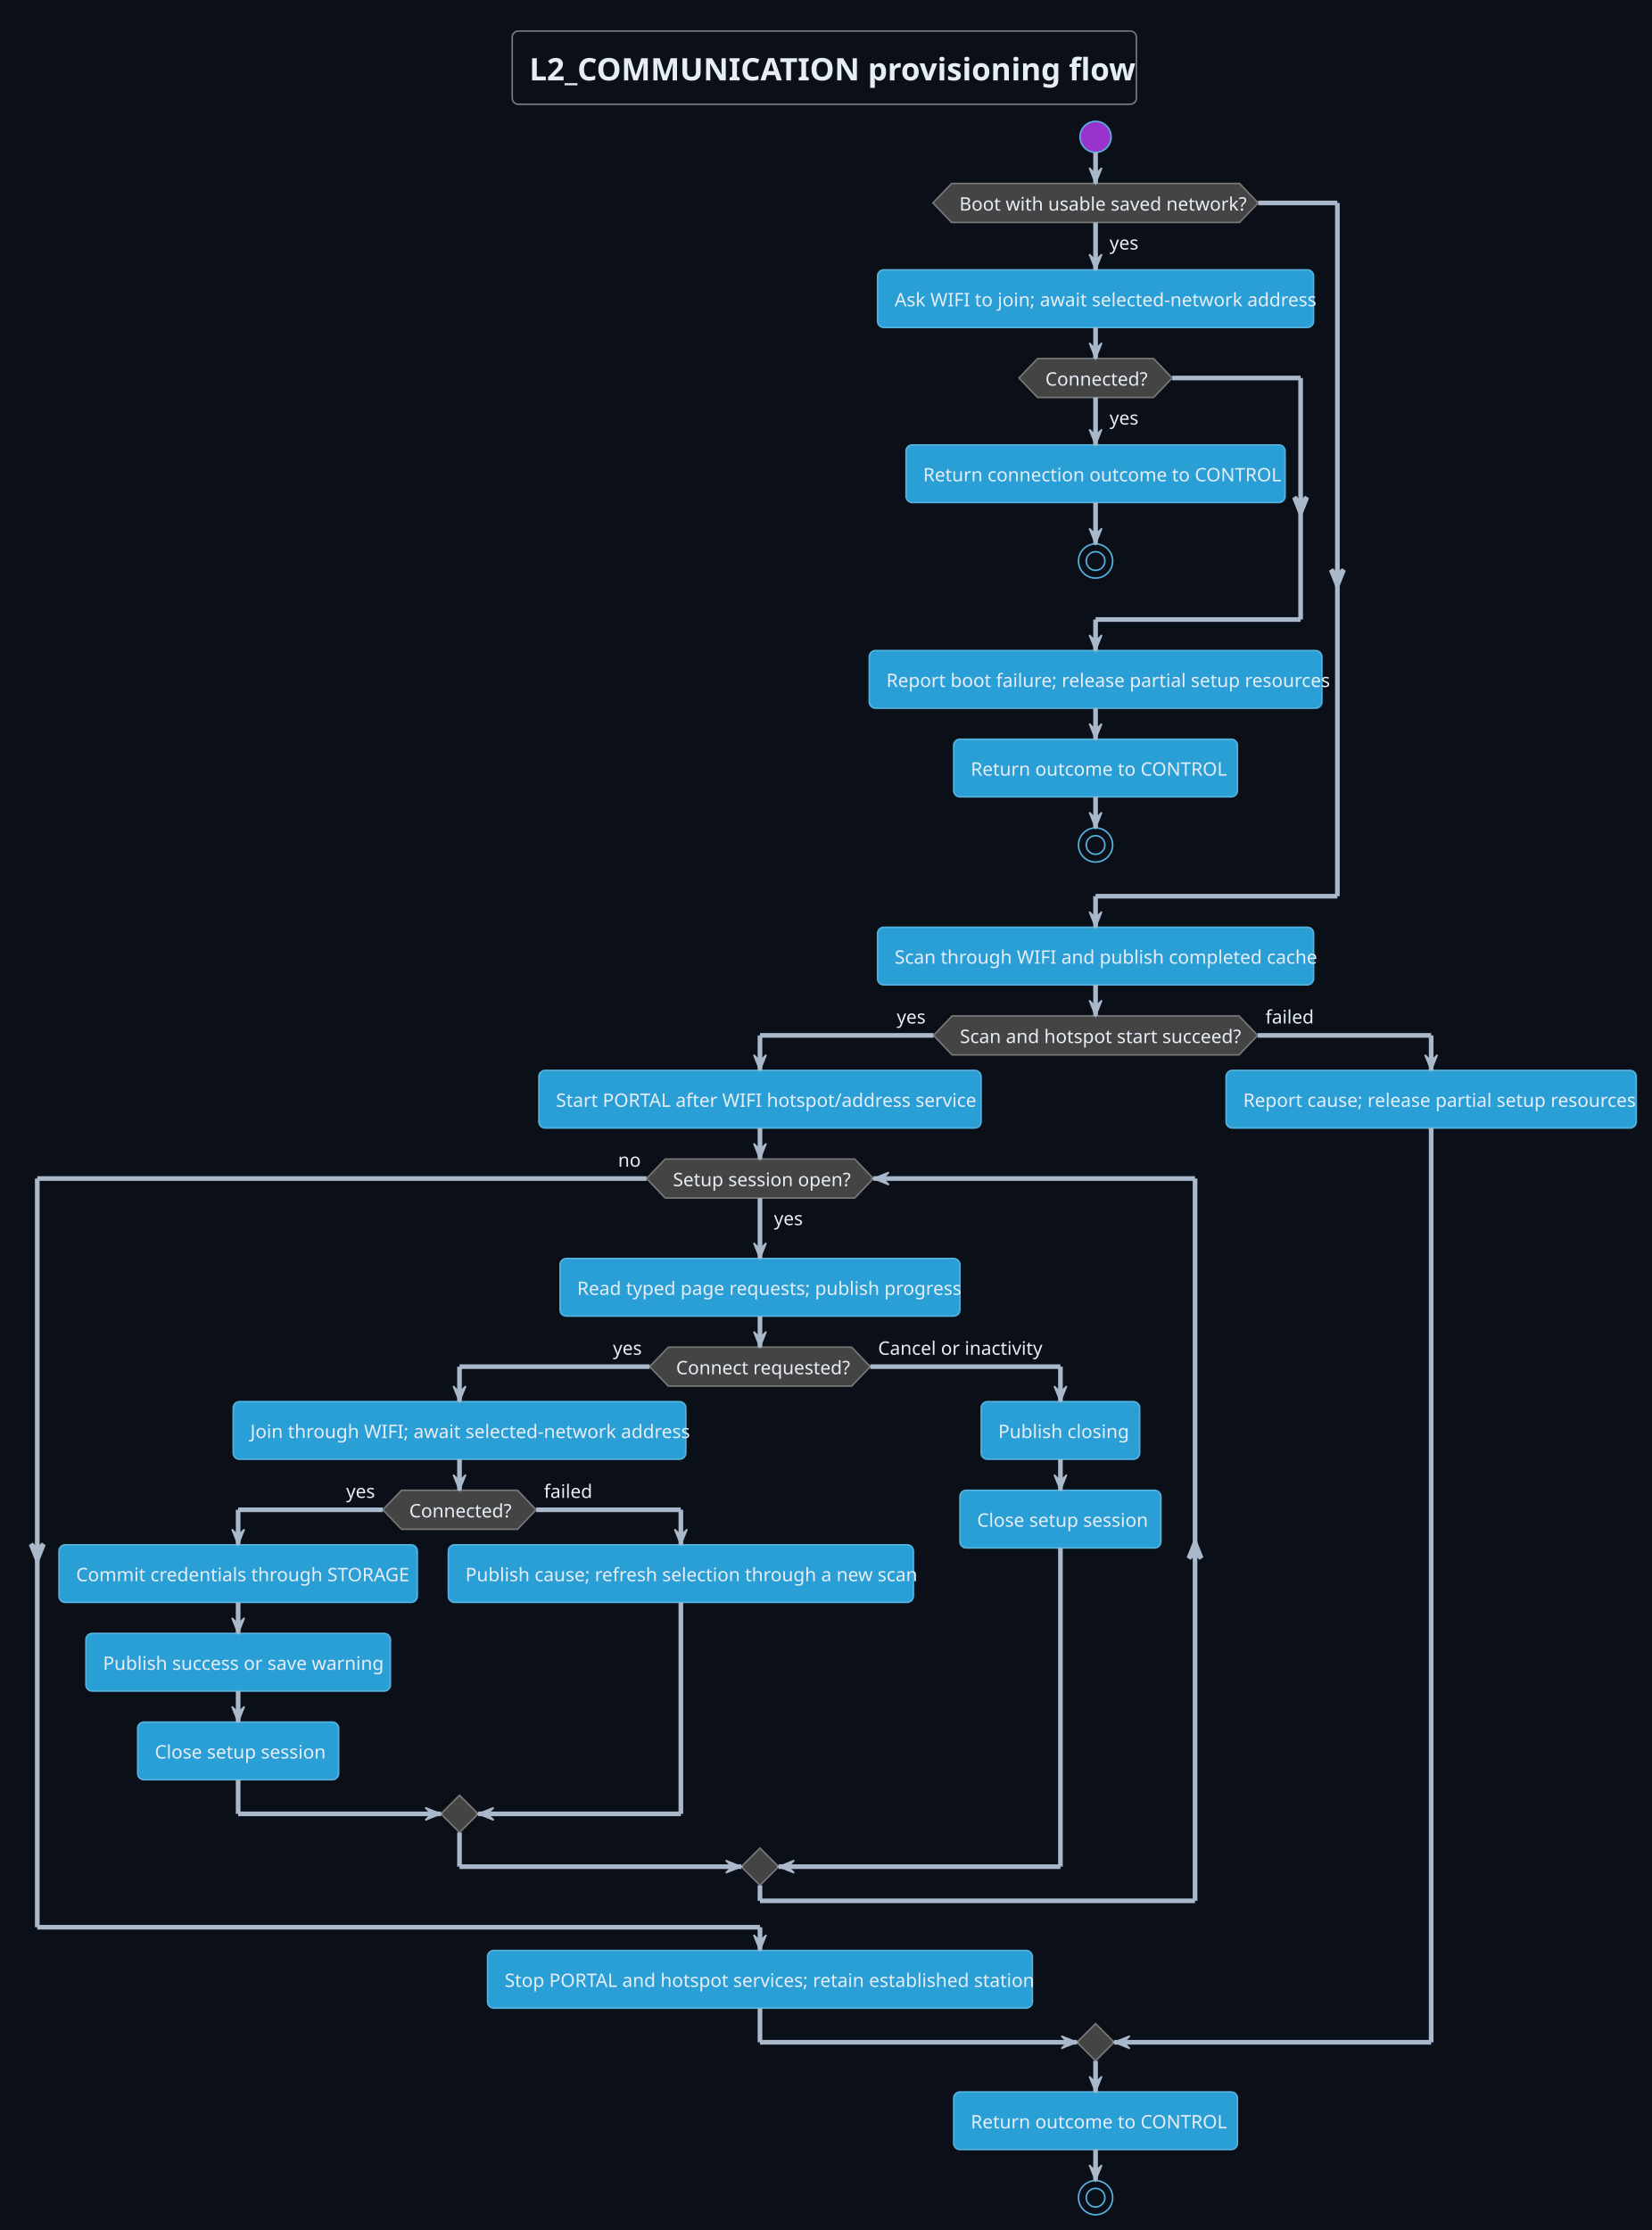
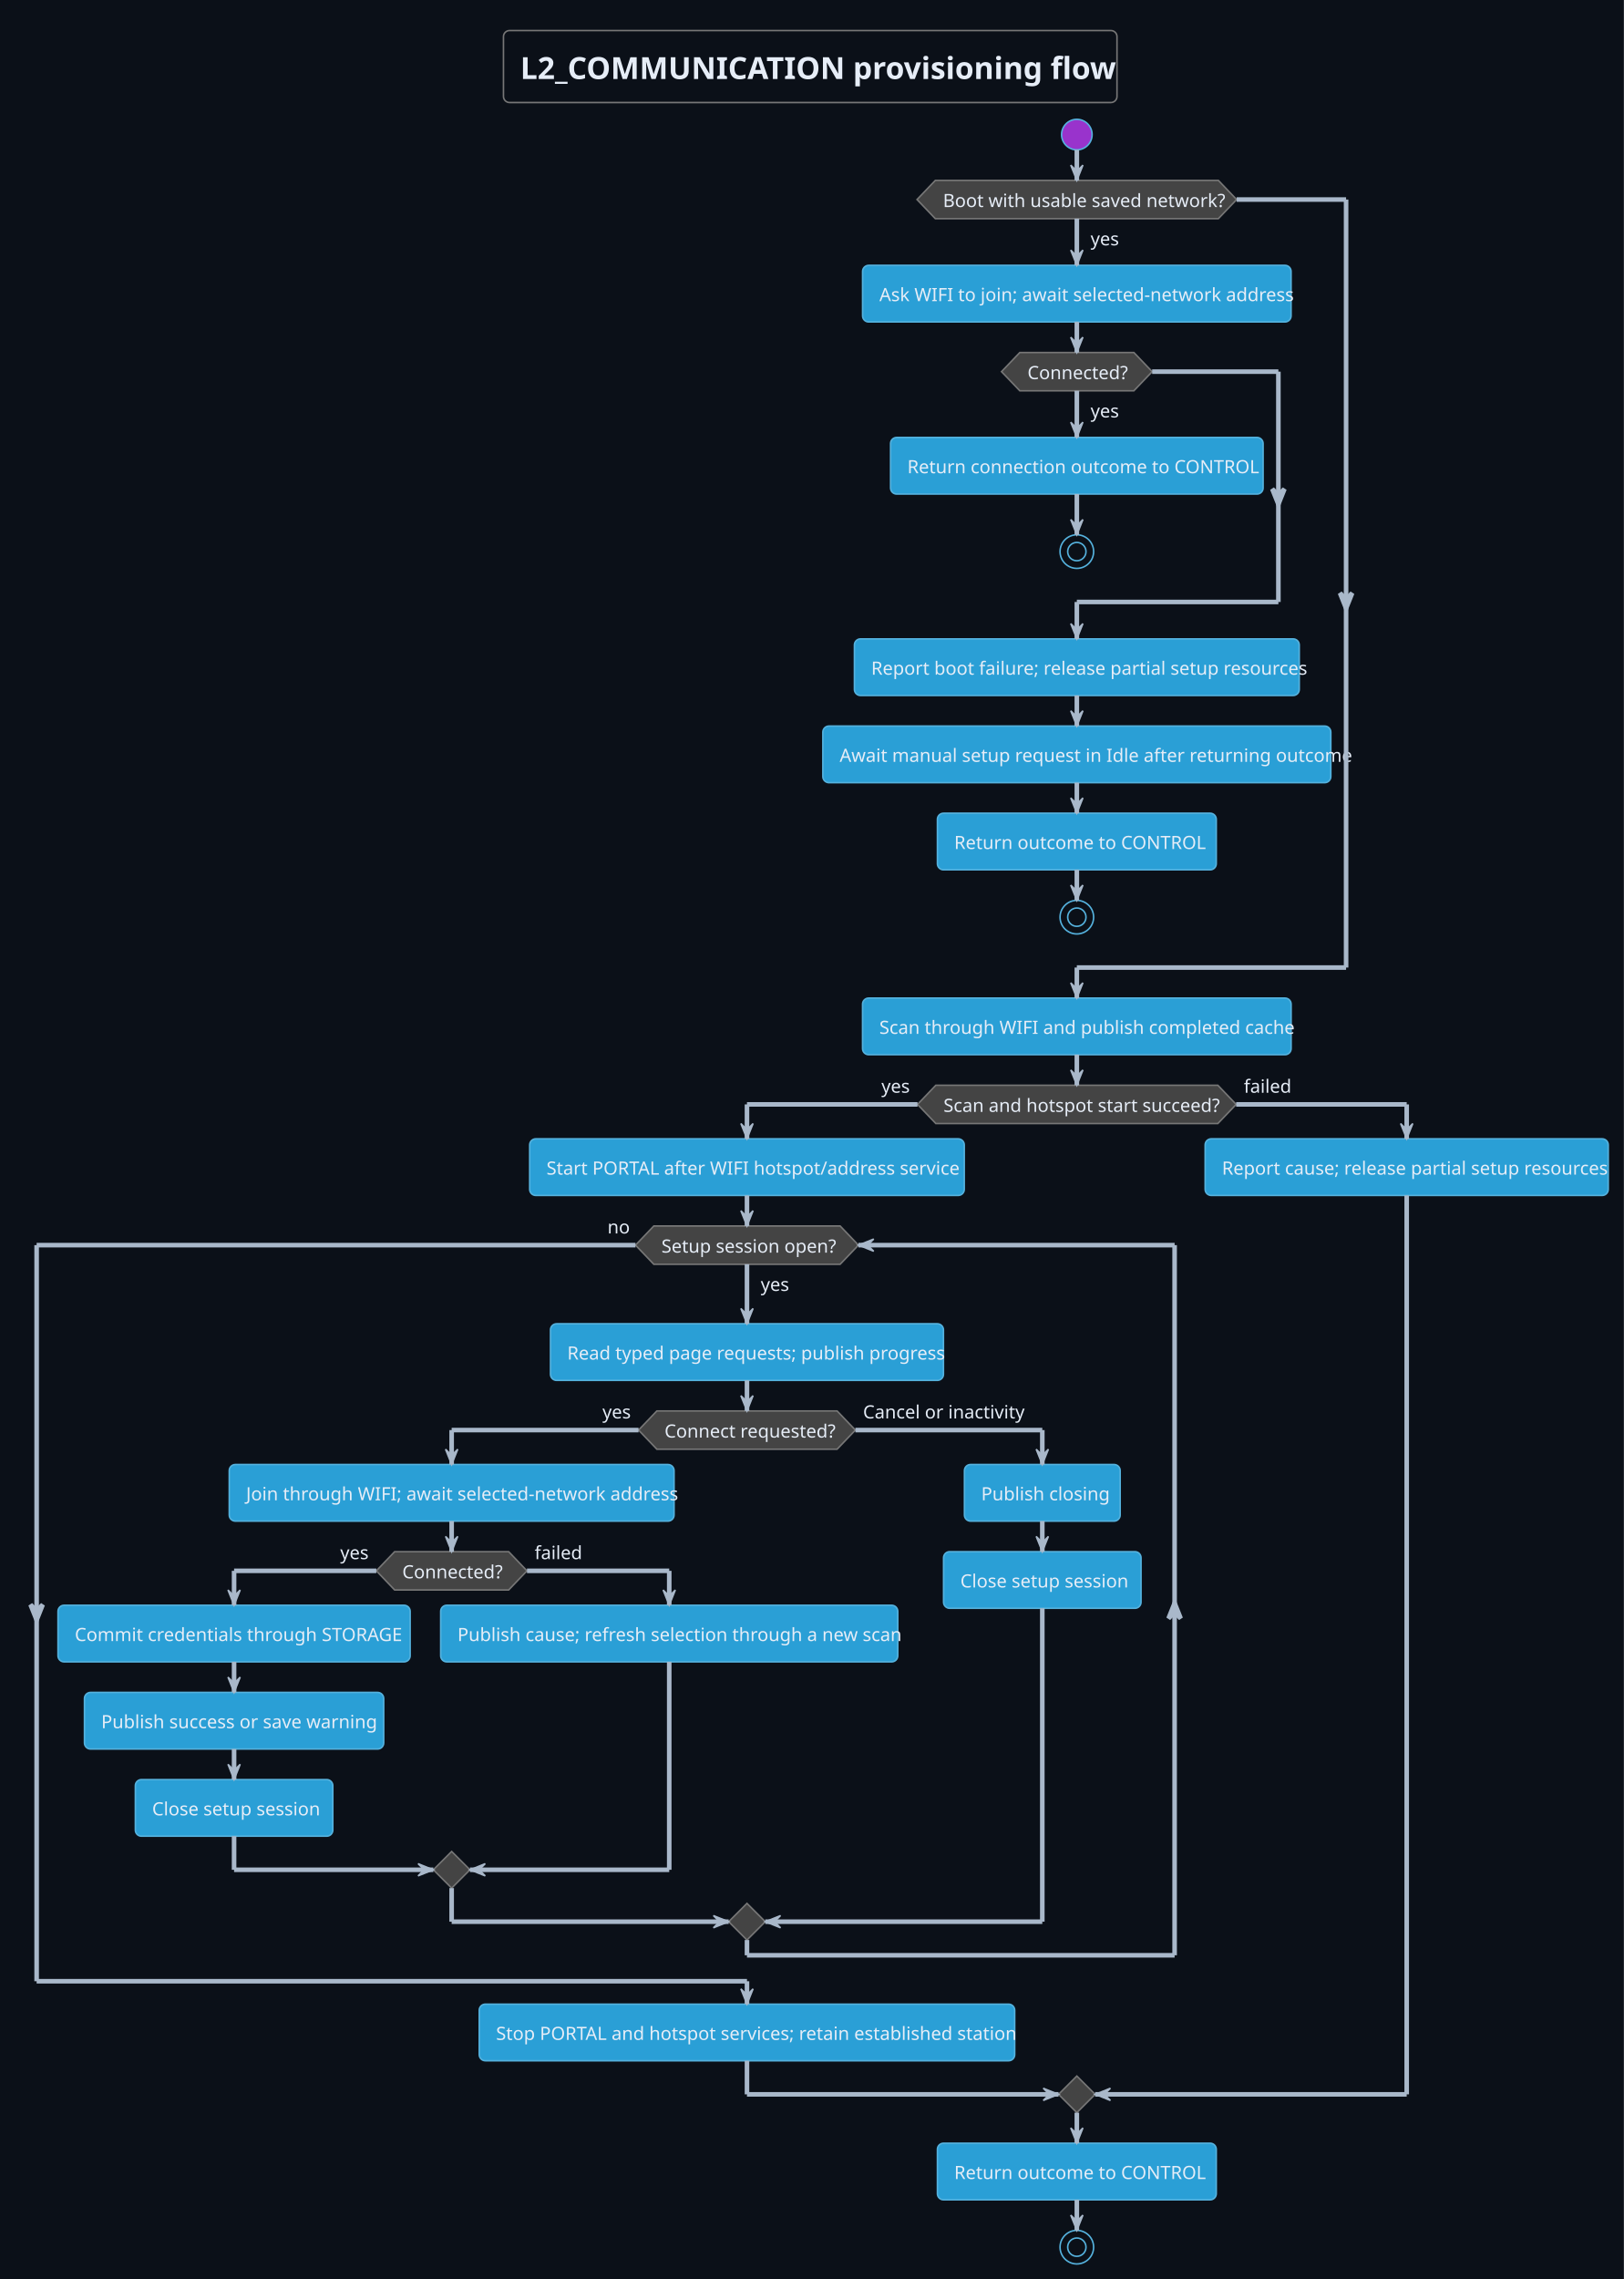
- <svg xmlns="http://www.w3.org/2000/svg" contentStyleType="text/css" data-diagram-type="ACTIVITY" height="1496.875px" preserveAspectRatio="none" style="width:1108px;height:1496px;background:#0B1018;" version="1.1" viewBox="0 0 1108 1496" width="1108.333px" zoomAndPan="magnify">
+ <svg xmlns="http://www.w3.org/2000/svg" contentStyleType="text/css" data-diagram-type="ACTIVITY" height="1555.208px" preserveAspectRatio="none" style="width:1108px;height:1555px;background:#0B1018;" version="1.1" viewBox="0 0 1108 1555" width="1108.333px" zoomAndPan="magnify">
  <defs />
  <g>
-     <rect fill="#0B1018" height="1496.875" style="stroke:none;stroke-width:1.042;" width="1108.333" x="0" y="0" />
+     <rect fill="#0B1018" height="1555.208" style="stroke:none;stroke-width:1.042;" width="1108.333" x="0" y="0" />
    <g class="title" data-source-line="7">
      <rect fill="none" height="49.121" rx="4.167" ry="4.167" style="stroke:#777777;stroke-width:1.042;" width="418.74" x="343.626" y="20.833" />
      <text fill="#E6EDF7" font-family="sans-serif" font-size="20.833" font-weight="bold" lengthAdjust="spacing" textLength="395.823" x="355.084" y="53.919">L2_COMMUNICATION provisioning flow</text>
    </g>
    <ellipse cx="734.957" cy="91.829" fill="#9933CC" rx="10.417" ry="10.417" style="stroke:#55B2DE;stroke-width:1.042;" />
    <rect fill="#2A9FD6" height="38.639" rx="4.167" ry="4.167" style="stroke:#55B2DE;stroke-width:1.042;" width="292.466" x="588.724" y="181.038" />
    <text fill="#E6EDF7" font-family="sans-serif" font-size="12.5" lengthAdjust="spacing" textLength="269.55" x="600.182" y="205.473">Ask WIFI to join; await selected-network address</text>
    <rect fill="#2A9FD6" height="38.639" rx="4.167" ry="4.167" style="stroke:#55B2DE;stroke-width:1.042;" width="254.27" x="607.822" y="298.47" />
    <text fill="#E6EDF7" font-family="sans-serif" font-size="12.5" lengthAdjust="spacing" textLength="231.354" x="619.28" y="322.904">Return connection outcome to CONTROL</text>
    <ellipse cx="734.957" cy="376.359" fill="none" rx="11.458" ry="11.458" style="stroke:#55B2DE;stroke-width:1.042;" />
    <ellipse cx="734.957" cy="376.359" fill="none" rx="6.25" ry="6.25" style="stroke:#55B2DE;stroke-width:1.042;" />
    <polygon fill="#444444" points="696.042,240.511,773.872,240.511,786.372,253.581,773.872,266.65,696.042,266.65,683.542,253.581,696.042,240.511" style="stroke:#777777;stroke-width:1.042;" />
    <text fill="#E6EDF7" font-family="sans-serif" font-size="12.5" lengthAdjust="spacing" textLength="19.452" x="744.332" y="284.835">yes</text>
    <text fill="#E6EDF7" font-family="sans-serif" font-size="12.5" lengthAdjust="spacing" textLength="67.413" x="701.25" y="258.695">Connected?</text>
-     <rect fill="#2A9FD6" height="38.639" rx="4.167" ry="4.167" style="stroke:#55B2DE;stroke-width:1.042;" width="303.623" x="583.145" y="436.442" />
-     <text fill="#E6EDF7" font-family="sans-serif" font-size="12.5" lengthAdjust="spacing" textLength="280.707" x="594.604" y="460.877">Report boot failure; release partial setup resources</text>
-     <rect fill="#2A9FD6" height="38.639" rx="4.167" ry="4.167" style="stroke:#55B2DE;stroke-width:1.042;" width="190.336" x="639.789" y="495.915" />
-     <text fill="#E6EDF7" font-family="sans-serif" font-size="12.5" lengthAdjust="spacing" textLength="167.419" x="651.247" y="520.349">Return outcome to CONTROL</text>
-     <ellipse cx="734.957" cy="566.846" fill="none" rx="11.458" ry="11.458" style="stroke:#55B2DE;stroke-width:1.042;" />
-     <ellipse cx="734.957" cy="566.846" fill="none" rx="6.25" ry="6.25" style="stroke:#55B2DE;stroke-width:1.042;" />
+     <rect fill="#2A9FD6" height="38.639" rx="4.167" ry="4.167" style="stroke:#55B2DE;stroke-width:1.042;" width="303.623" x="583.145" y="435.921" />
+     <text fill="#E6EDF7" font-family="sans-serif" font-size="12.5" lengthAdjust="spacing" textLength="280.707" x="594.604" y="460.356">Report boot failure; release partial setup resources</text>
+     <rect fill="#2A9FD6" height="38.639" rx="4.167" ry="4.167" style="stroke:#55B2DE;stroke-width:1.042;" width="346.708" x="561.603" y="495.394" />
+     <text fill="#E6EDF7" font-family="sans-serif" font-size="12.5" lengthAdjust="spacing" textLength="323.791" x="573.061" y="519.828">Await manual setup request in Idle after returning outcome</text>
+     <rect fill="#2A9FD6" height="38.639" rx="4.167" ry="4.167" style="stroke:#55B2DE;stroke-width:1.042;" width="190.336" x="639.789" y="554.866" />
+     <text fill="#E6EDF7" font-family="sans-serif" font-size="12.5" lengthAdjust="spacing" textLength="167.419" x="651.247" y="579.301">Return outcome to CONTROL</text>
+     <ellipse cx="734.957" cy="625.798" fill="none" rx="11.458" ry="11.458" style="stroke:#55B2DE;stroke-width:1.042;" />
+     <ellipse cx="734.957" cy="625.798" fill="none" rx="6.25" ry="6.25" style="stroke:#55B2DE;stroke-width:1.042;" />
    <polygon fill="#444444" points="638.376,123.079,831.538,123.079,844.038,136.149,831.538,149.219,638.376,149.219,625.876,136.149,638.376,123.079" style="stroke:#777777;stroke-width:1.042;" />
    <text fill="#E6EDF7" font-family="sans-serif" font-size="12.5" lengthAdjust="spacing" textLength="19.452" x="744.332" y="167.403">yes</text>
    <text fill="#E6EDF7" font-family="sans-serif" font-size="12.5" lengthAdjust="spacing" textLength="182.745" x="643.584" y="141.264">Boot with usable saved network?</text>
-     <rect fill="#2A9FD6" height="38.639" rx="4.167" ry="4.167" style="stroke:#55B2DE;stroke-width:1.042;" width="292.515" x="588.7" y="622.054" />
-     <text fill="#E6EDF7" font-family="sans-serif" font-size="12.5" lengthAdjust="spacing" textLength="269.598" x="600.158" y="646.488">Scan through WIFI and publish completed cache</text>
-     <polygon fill="#444444" points="638.718,681.527,831.196,681.527,843.696,694.596,831.196,707.666,638.718,707.666,626.218,694.596,638.718,681.527" style="stroke:#777777;stroke-width:1.042;" />
-     <text fill="#E6EDF7" font-family="sans-serif" font-size="12.5" lengthAdjust="spacing" textLength="182.062" x="643.926" y="699.711">Scan and hotspot start succeed?</text>
-     <text fill="#E6EDF7" font-family="sans-serif" font-size="12.5" lengthAdjust="spacing" textLength="19.452" x="601.558" y="686.641">yes</text>
-     <text fill="#E6EDF7" font-family="sans-serif" font-size="12.5" lengthAdjust="spacing" textLength="29.883" x="848.905" y="686.641">failed</text>
-     <rect fill="#2A9FD6" height="38.639" rx="4.167" ry="4.167" style="stroke:#55B2DE;stroke-width:1.042;" width="296.623" x="361.511" y="718.083" />
-     <text fill="#E6EDF7" font-family="sans-serif" font-size="12.5" lengthAdjust="spacing" textLength="273.706" x="372.969" y="742.517">Start PORTAL after WIFI hotspot/address service</text>
-     <rect fill="#2A9FD6" height="38.639" rx="4.167" ry="4.167" style="stroke:#55B2DE;stroke-width:1.042;" width="268.211" x="375.717" y="844.275" />
-     <text fill="#E6EDF7" font-family="sans-serif" font-size="12.5" lengthAdjust="spacing" textLength="245.294" x="387.175" y="868.709">Read typed page requests; publish progress</text>
-     <polygon fill="#444444" points="448.324,903.748,571.32,903.748,583.82,916.817,571.32,929.887,448.324,929.887,435.824,916.817,448.324,903.748" style="stroke:#777777;stroke-width:1.042;" />
-     <text fill="#E6EDF7" font-family="sans-serif" font-size="12.5" lengthAdjust="spacing" textLength="112.579" x="453.532" y="921.932">Connect requested?</text>
-     <text fill="#E6EDF7" font-family="sans-serif" font-size="12.5" lengthAdjust="spacing" textLength="19.452" x="411.164" y="908.862">yes</text>
-     <text fill="#E6EDF7" font-family="sans-serif" font-size="12.5" lengthAdjust="spacing" textLength="104.901" x="589.028" y="908.862">Cancel or inactivity</text>
-     <rect fill="#2A9FD6" height="38.639" rx="4.167" ry="4.167" style="stroke:#55B2DE;stroke-width:1.042;" width="303.599" x="156.46" y="940.303" />
-     <text fill="#E6EDF7" font-family="sans-serif" font-size="12.5" lengthAdjust="spacing" textLength="280.682" x="167.918" y="964.738">Join through WIFI; await selected-network address</text>
-     <polygon fill="#444444" points="269.344,999.776,347.174,999.776,359.674,1012.846,347.174,1025.916,269.344,1025.916,256.844,1012.846,269.344,999.776" style="stroke:#777777;stroke-width:1.042;" />
-     <text fill="#E6EDF7" font-family="sans-serif" font-size="12.5" lengthAdjust="spacing" textLength="67.413" x="274.552" y="1017.961">Connected?</text>
-     <text fill="#E6EDF7" font-family="sans-serif" font-size="12.5" lengthAdjust="spacing" textLength="19.452" x="232.184" y="1004.891">yes</text>
-     <text fill="#E6EDF7" font-family="sans-serif" font-size="12.5" lengthAdjust="spacing" textLength="29.883" x="364.882" y="1004.891">failed</text>
-     <rect fill="#2A9FD6" height="38.639" rx="4.167" ry="4.167" style="stroke:#55B2DE;stroke-width:1.042;" width="240.354" x="39.583" y="1036.332" />
-     <text fill="#E6EDF7" font-family="sans-serif" font-size="12.5" lengthAdjust="spacing" textLength="217.438" x="51.042" y="1060.767">Commit credentials through STORAGE</text>
-     <rect fill="#2A9FD6" height="38.639" rx="4.167" ry="4.167" style="stroke:#55B2DE;stroke-width:1.042;" width="204.252" x="57.635" y="1095.805" />
-     <text fill="#E6EDF7" font-family="sans-serif" font-size="12.5" lengthAdjust="spacing" textLength="181.335" x="69.093" y="1120.239">Publish success or save warning</text>
-     <rect fill="#2A9FD6" height="38.639" rx="4.167" ry="4.167" style="stroke:#55B2DE;stroke-width:1.042;" width="134.782" x="92.37" y="1155.277" />
-     <text fill="#E6EDF7" font-family="sans-serif" font-size="12.5" lengthAdjust="spacing" textLength="111.865" x="103.828" y="1179.712">Close setup session</text>
-     <rect fill="#2A9FD6" height="38.639" rx="4.167" ry="4.167" style="stroke:#55B2DE;stroke-width:1.042;" width="311.973" x="300.771" y="1036.332" />
-     <text fill="#E6EDF7" font-family="sans-serif" font-size="12.5" lengthAdjust="spacing" textLength="289.056" x="312.229" y="1060.767">Publish cause; refresh selection through a new scan</text>
-     <polygon fill="#444444" points="308.259,1204.333,320.759,1216.833,308.259,1229.333,295.759,1216.833,308.259,1204.333" style="stroke:#777777;stroke-width:1.042;" />
-     <rect fill="#2A9FD6" height="38.639" rx="4.167" ry="4.167" style="stroke:#55B2DE;stroke-width:1.042;" width="106.297" x="658.237" y="940.303" />
-     <text fill="#E6EDF7" font-family="sans-serif" font-size="12.5" lengthAdjust="spacing" textLength="83.38" x="669.695" y="964.738">Publish closing</text>
-     <rect fill="#2A9FD6" height="38.639" rx="4.167" ry="4.167" style="stroke:#55B2DE;stroke-width:1.042;" width="134.782" x="643.994" y="999.776" />
-     <text fill="#E6EDF7" font-family="sans-serif" font-size="12.5" lengthAdjust="spacing" textLength="111.865" x="655.452" y="1024.211">Close setup session</text>
-     <polygon fill="#444444" points="509.822,1239.75,522.322,1252.25,509.822,1264.75,497.322,1252.25,509.822,1239.75" style="stroke:#777777;stroke-width:1.042;" />
-     <polygon fill="#444444" points="446.237,777.555,573.408,777.555,585.908,790.625,573.408,803.695,446.237,803.695,433.737,790.625,446.237,777.555" style="stroke:#777777;stroke-width:1.042;" />
-     <text fill="#E6EDF7" font-family="sans-serif" font-size="12.5" lengthAdjust="spacing" textLength="19.452" x="519.197" y="821.879">yes</text>
-     <text fill="#E6EDF7" font-family="sans-serif" font-size="12.5" lengthAdjust="spacing" textLength="116.754" x="451.445" y="795.74">Setup session open?</text>
-     <text fill="#E6EDF7" font-family="sans-serif" font-size="12.5" lengthAdjust="spacing" textLength="13.904" x="414.625" y="782.67">no</text>
-     <rect fill="#2A9FD6" height="38.639" rx="4.167" ry="4.167" style="stroke:#55B2DE;stroke-width:1.042;" width="365.464" x="327.09" y="1308.5" />
-     <text fill="#E6EDF7" font-family="sans-serif" font-size="12.5" lengthAdjust="spacing" textLength="342.548" x="338.548" y="1332.935">Stop PORTAL and hotspot services; retain established station</text>
-     <rect fill="#2A9FD6" height="38.639" rx="4.167" ry="4.167" style="stroke:#55B2DE;stroke-width:1.042;" width="275.132" x="822.526" y="718.083" />
-     <text fill="#E6EDF7" font-family="sans-serif" font-size="12.5" lengthAdjust="spacing" textLength="252.216" x="833.984" y="742.517">Report cause; release partial setup resources</text>
-     <polygon fill="#444444" points="734.957,1357.556,747.457,1370.056,734.957,1382.556,722.457,1370.056,734.957,1357.556" style="stroke:#777777;stroke-width:1.042;" />
-     <rect fill="#2A9FD6" height="38.639" rx="4.167" ry="4.167" style="stroke:#55B2DE;stroke-width:1.042;" width="190.336" x="639.789" y="1403.389" />
-     <text fill="#E6EDF7" font-family="sans-serif" font-size="12.5" lengthAdjust="spacing" textLength="167.419" x="651.247" y="1427.824">Return outcome to CONTROL</text>
-     <ellipse cx="734.957" cy="1474.321" fill="none" rx="11.458" ry="11.458" style="stroke:#55B2DE;stroke-width:1.042;" />
-     <ellipse cx="734.957" cy="1474.321" fill="none" rx="6.25" ry="6.25" style="stroke:#55B2DE;stroke-width:1.042;" />
+     <rect fill="#2A9FD6" height="38.639" rx="4.167" ry="4.167" style="stroke:#55B2DE;stroke-width:1.042;" width="292.515" x="588.7" y="681.006" />
+     <text fill="#E6EDF7" font-family="sans-serif" font-size="12.5" lengthAdjust="spacing" textLength="269.598" x="600.158" y="705.44">Scan through WIFI and publish completed cache</text>
+     <polygon fill="#444444" points="638.718,740.479,831.196,740.479,843.696,753.548,831.196,766.618,638.718,766.618,626.218,753.548,638.718,740.479" style="stroke:#777777;stroke-width:1.042;" />
+     <text fill="#E6EDF7" font-family="sans-serif" font-size="12.5" lengthAdjust="spacing" textLength="182.062" x="643.926" y="758.663">Scan and hotspot start succeed?</text>
+     <text fill="#E6EDF7" font-family="sans-serif" font-size="12.5" lengthAdjust="spacing" textLength="19.452" x="601.558" y="745.593">yes</text>
+     <text fill="#E6EDF7" font-family="sans-serif" font-size="12.5" lengthAdjust="spacing" textLength="29.883" x="848.905" y="745.593">failed</text>
+     <rect fill="#2A9FD6" height="38.639" rx="4.167" ry="4.167" style="stroke:#55B2DE;stroke-width:1.042;" width="296.623" x="361.511" y="777.034" />
+     <text fill="#E6EDF7" font-family="sans-serif" font-size="12.5" lengthAdjust="spacing" textLength="273.706" x="372.969" y="801.469">Start PORTAL after WIFI hotspot/address service</text>
+     <rect fill="#2A9FD6" height="38.639" rx="4.167" ry="4.167" style="stroke:#55B2DE;stroke-width:1.042;" width="268.211" x="375.717" y="903.227" />
+     <text fill="#E6EDF7" font-family="sans-serif" font-size="12.5" lengthAdjust="spacing" textLength="245.294" x="387.175" y="927.661">Read typed page requests; publish progress</text>
+     <polygon fill="#444444" points="448.324,962.699,571.32,962.699,583.82,975.769,571.32,988.839,448.324,988.839,435.824,975.769,448.324,962.699" style="stroke:#777777;stroke-width:1.042;" />
+     <text fill="#E6EDF7" font-family="sans-serif" font-size="12.5" lengthAdjust="spacing" textLength="112.579" x="453.532" y="980.884">Connect requested?</text>
+     <text fill="#E6EDF7" font-family="sans-serif" font-size="12.5" lengthAdjust="spacing" textLength="19.452" x="411.164" y="967.814">yes</text>
+     <text fill="#E6EDF7" font-family="sans-serif" font-size="12.5" lengthAdjust="spacing" textLength="104.901" x="589.028" y="967.814">Cancel or inactivity</text>
+     <rect fill="#2A9FD6" height="38.639" rx="4.167" ry="4.167" style="stroke:#55B2DE;stroke-width:1.042;" width="303.599" x="156.46" y="999.255" />
+     <text fill="#E6EDF7" font-family="sans-serif" font-size="12.5" lengthAdjust="spacing" textLength="280.682" x="167.918" y="1023.69">Join through WIFI; await selected-network address</text>
+     <polygon fill="#444444" points="269.344,1058.728,347.174,1058.728,359.674,1071.798,347.174,1084.867,269.344,1084.867,256.844,1071.798,269.344,1058.728" style="stroke:#777777;stroke-width:1.042;" />
+     <text fill="#E6EDF7" font-family="sans-serif" font-size="12.5" lengthAdjust="spacing" textLength="67.413" x="274.552" y="1076.912">Connected?</text>
+     <text fill="#E6EDF7" font-family="sans-serif" font-size="12.5" lengthAdjust="spacing" textLength="19.452" x="232.184" y="1063.843">yes</text>
+     <text fill="#E6EDF7" font-family="sans-serif" font-size="12.5" lengthAdjust="spacing" textLength="29.883" x="364.882" y="1063.843">failed</text>
+     <rect fill="#2A9FD6" height="38.639" rx="4.167" ry="4.167" style="stroke:#55B2DE;stroke-width:1.042;" width="240.354" x="39.583" y="1095.284" />
+     <text fill="#E6EDF7" font-family="sans-serif" font-size="12.5" lengthAdjust="spacing" textLength="217.438" x="51.042" y="1119.718">Commit credentials through STORAGE</text>
+     <rect fill="#2A9FD6" height="38.639" rx="4.167" ry="4.167" style="stroke:#55B2DE;stroke-width:1.042;" width="204.252" x="57.635" y="1154.757" />
+     <text fill="#E6EDF7" font-family="sans-serif" font-size="12.5" lengthAdjust="spacing" textLength="181.335" x="69.093" y="1179.191">Publish success or save warning</text>
+     <rect fill="#2A9FD6" height="38.639" rx="4.167" ry="4.167" style="stroke:#55B2DE;stroke-width:1.042;" width="134.782" x="92.37" y="1214.229" />
+     <text fill="#E6EDF7" font-family="sans-serif" font-size="12.5" lengthAdjust="spacing" textLength="111.865" x="103.828" y="1238.664">Close setup session</text>
+     <rect fill="#2A9FD6" height="38.639" rx="4.167" ry="4.167" style="stroke:#55B2DE;stroke-width:1.042;" width="311.973" x="300.771" y="1095.284" />
+     <text fill="#E6EDF7" font-family="sans-serif" font-size="12.5" lengthAdjust="spacing" textLength="289.056" x="312.229" y="1119.718">Publish cause; refresh selection through a new scan</text>
+     <polygon fill="#444444" points="308.259,1263.285,320.759,1275.785,308.259,1288.285,295.759,1275.785,308.259,1263.285" style="stroke:#777777;stroke-width:1.042;" />
+     <rect fill="#2A9FD6" height="38.639" rx="4.167" ry="4.167" style="stroke:#55B2DE;stroke-width:1.042;" width="106.297" x="658.237" y="999.255" />
+     <text fill="#E6EDF7" font-family="sans-serif" font-size="12.5" lengthAdjust="spacing" textLength="83.38" x="669.695" y="1023.69">Publish closing</text>
+     <rect fill="#2A9FD6" height="38.639" rx="4.167" ry="4.167" style="stroke:#55B2DE;stroke-width:1.042;" width="134.782" x="643.994" y="1058.728" />
+     <text fill="#E6EDF7" font-family="sans-serif" font-size="12.5" lengthAdjust="spacing" textLength="111.865" x="655.452" y="1083.162">Close setup session</text>
+     <polygon fill="#444444" points="509.822,1298.702,522.322,1311.202,509.822,1323.702,497.322,1311.202,509.822,1298.702" style="stroke:#777777;stroke-width:1.042;" />
+     <polygon fill="#444444" points="446.237,836.507,573.408,836.507,585.908,849.577,573.408,862.646,446.237,862.646,433.737,849.577,446.237,836.507" style="stroke:#777777;stroke-width:1.042;" />
+     <text fill="#E6EDF7" font-family="sans-serif" font-size="12.5" lengthAdjust="spacing" textLength="19.452" x="519.197" y="880.831">yes</text>
+     <text fill="#E6EDF7" font-family="sans-serif" font-size="12.5" lengthAdjust="spacing" textLength="116.754" x="451.445" y="854.692">Setup session open?</text>
+     <text fill="#E6EDF7" font-family="sans-serif" font-size="12.5" lengthAdjust="spacing" textLength="13.904" x="414.625" y="841.622">no</text>
+     <rect fill="#2A9FD6" height="38.639" rx="4.167" ry="4.167" style="stroke:#55B2DE;stroke-width:1.042;" width="365.464" x="327.09" y="1367.452" />
+     <text fill="#E6EDF7" font-family="sans-serif" font-size="12.5" lengthAdjust="spacing" textLength="342.548" x="338.548" y="1391.886">Stop PORTAL and hotspot services; retain established station</text>
+     <rect fill="#2A9FD6" height="38.639" rx="4.167" ry="4.167" style="stroke:#55B2DE;stroke-width:1.042;" width="275.132" x="822.526" y="777.034" />
+     <text fill="#E6EDF7" font-family="sans-serif" font-size="12.5" lengthAdjust="spacing" textLength="252.216" x="833.984" y="801.469">Report cause; release partial setup resources</text>
+     <polygon fill="#444444" points="734.957,1416.508,747.457,1429.008,734.957,1441.508,722.457,1429.008,734.957,1416.508" style="stroke:#777777;stroke-width:1.042;" />
+     <rect fill="#2A9FD6" height="38.639" rx="4.167" ry="4.167" style="stroke:#55B2DE;stroke-width:1.042;" width="190.336" x="639.789" y="1462.341" />
+     <text fill="#E6EDF7" font-family="sans-serif" font-size="12.5" lengthAdjust="spacing" textLength="167.419" x="651.247" y="1486.776">Return outcome to CONTROL</text>
+     <ellipse cx="734.957" cy="1533.272" fill="none" rx="11.458" ry="11.458" style="stroke:#55B2DE;stroke-width:1.042;" />
+     <ellipse cx="734.957" cy="1533.272" fill="none" rx="6.25" ry="6.25" style="stroke:#55B2DE;stroke-width:1.042;" />
    <line style="stroke:#A9B8CA;stroke-width:3.125;" x1="734.957" x2="734.957" y1="337.109" y2="364.901" />
    <polygon fill="#A9B8CA" points="730.79,354.484,734.957,364.901,739.124,354.484,734.957,358.651" style="stroke:#A9B8CA;stroke-width:1.042;" />
    <line style="stroke:#A9B8CA;stroke-width:3.125;" x1="734.957" x2="734.957" y1="266.65" y2="298.47" />
    <polygon fill="#A9B8CA" points="730.79,288.053,734.957,298.47,739.124,288.053,734.957,292.22" style="stroke:#A9B8CA;stroke-width:1.042;" />
    <line style="stroke:#A9B8CA;stroke-width:3.125;" x1="786.372" x2="872.509" y1="253.581" y2="253.581" />
    <polygon fill="#A9B8CA" points="868.342,333.651,872.509,344.067,876.676,333.651,872.509,337.817" style="stroke:#A9B8CA;stroke-width:3.125;" />
-     <line style="stroke:#A9B8CA;stroke-width:3.125;" x1="872.509" x2="872.509" y1="253.581" y2="415.609" />
-     <line style="stroke:#A9B8CA;stroke-width:3.125;" x1="872.509" x2="734.957" y1="415.609" y2="415.609" />
-     <line style="stroke:#A9B8CA;stroke-width:3.125;" x1="734.957" x2="734.957" y1="415.609" y2="436.442" />
-     <polygon fill="#A9B8CA" points="730.79,426.025,734.957,436.442,739.124,426.025,734.957,430.192" style="stroke:#A9B8CA;stroke-width:1.042;" />
+     <line style="stroke:#A9B8CA;stroke-width:3.125;" x1="872.509" x2="872.509" y1="253.581" y2="410.734" />
+     <line style="stroke:#A9B8CA;stroke-width:3.125;" x1="872.509" x2="734.957" y1="410.734" y2="410.734" />
+     <line style="stroke:#A9B8CA;stroke-width:3.125;" x1="734.957" x2="734.957" y1="410.734" y2="435.921" />
+     <polygon fill="#A9B8CA" points="730.79,425.505,734.957,435.921,739.124,425.505,734.957,429.671" style="stroke:#A9B8CA;stroke-width:1.042;" />
    <line style="stroke:#A9B8CA;stroke-width:3.125;" x1="734.957" x2="734.957" y1="219.678" y2="240.511" />
    <polygon fill="#A9B8CA" points="730.79,230.094,734.957,240.511,739.124,230.094,734.957,234.261" style="stroke:#A9B8CA;stroke-width:1.042;" />
-     <line style="stroke:#A9B8CA;stroke-width:3.125;" x1="734.957" x2="734.957" y1="475.081" y2="495.915" />
-     <polygon fill="#A9B8CA" points="730.79,485.498,734.957,495.915,739.124,485.498,734.957,489.665" style="stroke:#A9B8CA;stroke-width:1.042;" />
-     <line style="stroke:#A9B8CA;stroke-width:3.125;" x1="734.957" x2="734.957" y1="534.554" y2="555.387" />
-     <polygon fill="#A9B8CA" points="730.79,544.971,734.957,555.387,739.124,544.971,734.957,549.137" style="stroke:#A9B8CA;stroke-width:1.042;" />
+     <line style="stroke:#A9B8CA;stroke-width:3.125;" x1="734.957" x2="734.957" y1="474.56" y2="495.394" />
+     <polygon fill="#A9B8CA" points="730.79,484.977,734.957,495.394,739.124,484.977,734.957,489.144" style="stroke:#A9B8CA;stroke-width:1.042;" />
+     <line style="stroke:#A9B8CA;stroke-width:3.125;" x1="734.957" x2="734.957" y1="534.033" y2="554.866" />
+     <polygon fill="#A9B8CA" points="730.79,544.45,734.957,554.866,739.124,544.45,734.957,548.616" style="stroke:#A9B8CA;stroke-width:1.042;" />
+     <line style="stroke:#A9B8CA;stroke-width:3.125;" x1="734.957" x2="734.957" y1="593.506" y2="614.339" />
+     <polygon fill="#A9B8CA" points="730.79,603.923,734.957,614.339,739.124,603.923,734.957,608.089" style="stroke:#A9B8CA;stroke-width:1.042;" />
    <line style="stroke:#A9B8CA;stroke-width:3.125;" x1="734.957" x2="734.957" y1="149.219" y2="181.038" />
    <polygon fill="#A9B8CA" points="730.79,170.622,734.957,181.038,739.124,170.622,734.957,174.788" style="stroke:#A9B8CA;stroke-width:1.042;" />
-     <line style="stroke:#A9B8CA;stroke-width:3.125;" x1="844.038" x2="897.186" y1="136.149" y2="136.149" />
-     <polygon fill="#A9B8CA" points="893.019,382.275,897.186,392.692,901.352,382.275,897.186,386.442" style="stroke:#A9B8CA;stroke-width:3.125;" />
-     <line style="stroke:#A9B8CA;stroke-width:3.125;" x1="897.186" x2="897.186" y1="136.149" y2="601.221" />
-     <line style="stroke:#A9B8CA;stroke-width:3.125;" x1="897.186" x2="734.957" y1="601.221" y2="601.221" />
-     <line style="stroke:#A9B8CA;stroke-width:3.125;" x1="734.957" x2="734.957" y1="601.221" y2="622.054" />
-     <polygon fill="#A9B8CA" points="730.79,611.637,734.957,622.054,739.124,611.637,734.957,615.804" style="stroke:#A9B8CA;stroke-width:1.042;" />
+     <line style="stroke:#A9B8CA;stroke-width:3.125;" x1="844.038" x2="918.728" y1="136.149" y2="136.149" />
+     <polygon fill="#A9B8CA" points="914.561,404.671,918.728,415.088,922.894,404.671,918.728,408.838" style="stroke:#A9B8CA;stroke-width:3.125;" />
+     <line style="stroke:#A9B8CA;stroke-width:3.125;" x1="918.728" x2="918.728" y1="136.149" y2="660.173" />
+     <line style="stroke:#A9B8CA;stroke-width:3.125;" x1="918.728" x2="734.957" y1="660.173" y2="660.173" />
+     <line style="stroke:#A9B8CA;stroke-width:3.125;" x1="734.957" x2="734.957" y1="660.173" y2="681.006" />
+     <polygon fill="#A9B8CA" points="730.79,670.589,734.957,681.006,739.124,670.589,734.957,674.756" style="stroke:#A9B8CA;stroke-width:1.042;" />
    <line style="stroke:#A9B8CA;stroke-width:3.125;" x1="734.957" x2="734.957" y1="102.246" y2="123.079" />
    <polygon fill="#A9B8CA" points="730.79,112.663,734.957,123.079,739.124,112.663,734.957,116.829" style="stroke:#A9B8CA;stroke-width:1.042;" />
-     <line style="stroke:#A9B8CA;stroke-width:3.125;" x1="159.761" x2="159.761" y1="1074.972" y2="1095.805" />
-     <polygon fill="#A9B8CA" points="155.594,1085.388,159.761,1095.805,163.927,1085.388,159.761,1089.555" style="stroke:#A9B8CA;stroke-width:1.042;" />
-     <line style="stroke:#A9B8CA;stroke-width:3.125;" x1="159.761" x2="159.761" y1="1134.444" y2="1155.277" />
-     <polygon fill="#A9B8CA" points="155.594,1144.861,159.761,1155.277,163.927,1144.861,159.761,1149.027" style="stroke:#A9B8CA;stroke-width:1.042;" />
-     <line style="stroke:#A9B8CA;stroke-width:3.125;" x1="256.844" x2="159.761" y1="1012.846" y2="1012.846" />
-     <line style="stroke:#A9B8CA;stroke-width:3.125;" x1="159.761" x2="159.761" y1="1012.846" y2="1036.332" />
-     <polygon fill="#A9B8CA" points="155.594,1025.916,159.761,1036.332,163.927,1025.916,159.761,1030.082" style="stroke:#A9B8CA;stroke-width:1.042;" />
-     <line style="stroke:#A9B8CA;stroke-width:3.125;" x1="359.674" x2="456.758" y1="1012.846" y2="1012.846" />
-     <line style="stroke:#A9B8CA;stroke-width:3.125;" x1="456.758" x2="456.758" y1="1012.846" y2="1036.332" />
-     <polygon fill="#A9B8CA" points="452.591,1025.916,456.758,1036.332,460.924,1025.916,456.758,1030.082" style="stroke:#A9B8CA;stroke-width:1.042;" />
-     <line style="stroke:#A9B8CA;stroke-width:3.125;" x1="159.761" x2="159.761" y1="1193.917" y2="1216.833" />
-     <line style="stroke:#A9B8CA;stroke-width:3.125;" x1="159.761" x2="295.759" y1="1216.833" y2="1216.833" />
-     <polygon fill="#A9B8CA" points="285.342,1212.667,295.759,1216.833,285.342,1221,289.509,1216.833" style="stroke:#A9B8CA;stroke-width:1.042;" />
-     <line style="stroke:#A9B8CA;stroke-width:3.125;" x1="456.758" x2="456.758" y1="1074.972" y2="1216.833" />
-     <line style="stroke:#A9B8CA;stroke-width:3.125;" x1="456.758" x2="320.759" y1="1216.833" y2="1216.833" />
-     <polygon fill="#A9B8CA" points="331.176,1212.667,320.759,1216.833,331.176,1221,327.009,1216.833" style="stroke:#A9B8CA;stroke-width:1.042;" />
-     <line style="stroke:#A9B8CA;stroke-width:3.125;" x1="308.259" x2="308.259" y1="978.943" y2="999.776" />
-     <polygon fill="#A9B8CA" points="304.092,989.36,308.259,999.776,312.426,989.36,308.259,993.526" style="stroke:#A9B8CA;stroke-width:1.042;" />
-     <line style="stroke:#A9B8CA;stroke-width:3.125;" x1="711.385" x2="711.385" y1="978.943" y2="999.776" />
-     <polygon fill="#A9B8CA" points="707.218,989.36,711.385,999.776,715.552,989.36,711.385,993.526" style="stroke:#A9B8CA;stroke-width:1.042;" />
-     <line style="stroke:#A9B8CA;stroke-width:3.125;" x1="435.824" x2="308.259" y1="916.817" y2="916.817" />
-     <line style="stroke:#A9B8CA;stroke-width:3.125;" x1="308.259" x2="308.259" y1="916.817" y2="940.303" />
-     <polygon fill="#A9B8CA" points="304.092,929.887,308.259,940.303,312.426,929.887,308.259,934.053" style="stroke:#A9B8CA;stroke-width:1.042;" />
-     <line style="stroke:#A9B8CA;stroke-width:3.125;" x1="583.82" x2="711.385" y1="916.817" y2="916.817" />
-     <line style="stroke:#A9B8CA;stroke-width:3.125;" x1="711.385" x2="711.385" y1="916.817" y2="940.303" />
-     <polygon fill="#A9B8CA" points="707.218,929.887,711.385,940.303,715.552,929.887,711.385,934.053" style="stroke:#A9B8CA;stroke-width:1.042;" />
-     <line style="stroke:#A9B8CA;stroke-width:3.125;" x1="308.259" x2="308.259" y1="1229.333" y2="1252.25" />
-     <line style="stroke:#A9B8CA;stroke-width:3.125;" x1="308.259" x2="497.322" y1="1252.25" y2="1252.25" />
-     <polygon fill="#A9B8CA" points="486.905,1248.083,497.322,1252.25,486.905,1256.417,491.072,1252.25" style="stroke:#A9B8CA;stroke-width:1.042;" />
-     <line style="stroke:#A9B8CA;stroke-width:3.125;" x1="711.385" x2="711.385" y1="1038.416" y2="1252.25" />
-     <line style="stroke:#A9B8CA;stroke-width:3.125;" x1="711.385" x2="522.322" y1="1252.25" y2="1252.25" />
-     <polygon fill="#A9B8CA" points="532.739,1248.083,522.322,1252.25,532.739,1256.417,528.572,1252.25" style="stroke:#A9B8CA;stroke-width:1.042;" />
-     <line style="stroke:#A9B8CA;stroke-width:3.125;" x1="509.822" x2="509.822" y1="882.914" y2="903.748" />
-     <polygon fill="#A9B8CA" points="505.655,893.331,509.822,903.748,513.989,893.331,509.822,897.498" style="stroke:#A9B8CA;stroke-width:1.042;" />
-     <line style="stroke:#A9B8CA;stroke-width:3.125;" x1="509.822" x2="509.822" y1="803.695" y2="844.275" />
-     <polygon fill="#A9B8CA" points="505.655,833.858,509.822,844.275,513.989,833.858,509.822,838.025" style="stroke:#A9B8CA;stroke-width:1.042;" />
-     <line style="stroke:#A9B8CA;stroke-width:3.125;" x1="509.822" x2="509.822" y1="1264.75" y2="1275.167" />
-     <line style="stroke:#A9B8CA;stroke-width:3.125;" x1="509.822" x2="801.693" y1="1275.167" y2="1275.167" />
-     <polygon fill="#A9B8CA" points="797.526,1045.325,801.693,1034.908,805.859,1045.325,801.693,1041.158" style="stroke:#A9B8CA;stroke-width:3.125;" />
-     <line style="stroke:#A9B8CA;stroke-width:3.125;" x1="801.693" x2="801.693" y1="790.625" y2="1275.167" />
-     <line style="stroke:#A9B8CA;stroke-width:3.125;" x1="801.693" x2="585.908" y1="790.625" y2="790.625" />
-     <polygon fill="#A9B8CA" points="596.324,786.458,585.908,790.625,596.324,794.792,592.158,790.625" style="stroke:#A9B8CA;stroke-width:1.042;" />
-     <line style="stroke:#A9B8CA;stroke-width:3.125;" x1="433.737" x2="25" y1="790.625" y2="790.625" />
-     <polygon fill="#A9B8CA" points="20.833,1035.95,25,1046.366,29.167,1035.95,25,1040.116" style="stroke:#A9B8CA;stroke-width:3.125;" />
-     <line style="stroke:#A9B8CA;stroke-width:3.125;" x1="25" x2="25" y1="790.625" y2="1292.875" />
-     <line style="stroke:#A9B8CA;stroke-width:3.125;" x1="25" x2="509.822" y1="1292.875" y2="1292.875" />
-     <line style="stroke:#A9B8CA;stroke-width:3.125;" x1="509.822" x2="509.822" y1="1292.875" y2="1308.5" />
-     <polygon fill="#A9B8CA" points="505.655,1298.083,509.822,1308.5,513.989,1298.083,509.822,1302.25" style="stroke:#A9B8CA;stroke-width:1.042;" />
-     <line style="stroke:#A9B8CA;stroke-width:3.125;" x1="509.822" x2="509.822" y1="756.722" y2="777.555" />
-     <polygon fill="#A9B8CA" points="505.655,767.139,509.822,777.555,513.989,767.139,509.822,771.305" style="stroke:#A9B8CA;stroke-width:1.042;" />
-     <line style="stroke:#A9B8CA;stroke-width:3.125;" x1="626.218" x2="509.822" y1="694.596" y2="694.596" />
-     <line style="stroke:#A9B8CA;stroke-width:3.125;" x1="509.822" x2="509.822" y1="694.596" y2="718.083" />
-     <polygon fill="#A9B8CA" points="505.655,707.666,509.822,718.083,513.989,707.666,509.822,711.833" style="stroke:#A9B8CA;stroke-width:1.042;" />
-     <line style="stroke:#A9B8CA;stroke-width:3.125;" x1="843.696" x2="960.092" y1="694.596" y2="694.596" />
-     <line style="stroke:#A9B8CA;stroke-width:3.125;" x1="960.092" x2="960.092" y1="694.596" y2="718.083" />
-     <polygon fill="#A9B8CA" points="955.926,707.666,960.092,718.083,964.259,707.666,960.092,711.833" style="stroke:#A9B8CA;stroke-width:1.042;" />
-     <line style="stroke:#A9B8CA;stroke-width:3.125;" x1="509.822" x2="509.822" y1="1347.139" y2="1370.056" />
-     <line style="stroke:#A9B8CA;stroke-width:3.125;" x1="509.822" x2="722.457" y1="1370.056" y2="1370.056" />
-     <polygon fill="#A9B8CA" points="712.04,1365.889,722.457,1370.056,712.04,1374.223,716.207,1370.056" style="stroke:#A9B8CA;stroke-width:1.042;" />
-     <line style="stroke:#A9B8CA;stroke-width:3.125;" x1="960.092" x2="960.092" y1="756.722" y2="1370.056" />
-     <line style="stroke:#A9B8CA;stroke-width:3.125;" x1="960.092" x2="747.457" y1="1370.056" y2="1370.056" />
-     <polygon fill="#A9B8CA" points="757.874,1365.889,747.457,1370.056,757.874,1374.223,753.707,1370.056" style="stroke:#A9B8CA;stroke-width:1.042;" />
-     <line style="stroke:#A9B8CA;stroke-width:3.125;" x1="734.957" x2="734.957" y1="660.693" y2="681.527" />
-     <polygon fill="#A9B8CA" points="730.79,671.11,734.957,681.527,739.124,671.11,734.957,675.277" style="stroke:#A9B8CA;stroke-width:1.042;" />
-     <line style="stroke:#A9B8CA;stroke-width:3.125;" x1="734.957" x2="734.957" y1="1382.556" y2="1403.389" />
-     <polygon fill="#A9B8CA" points="730.79,1392.973,734.957,1403.389,739.124,1392.973,734.957,1397.139" style="stroke:#A9B8CA;stroke-width:1.042;" />
-     <line style="stroke:#A9B8CA;stroke-width:3.125;" x1="734.957" x2="734.957" y1="1442.029" y2="1462.862" />
-     <polygon fill="#A9B8CA" points="730.79,1452.446,734.957,1462.862,739.124,1452.446,734.957,1456.612" style="stroke:#A9B8CA;stroke-width:1.042;" />
+     <line style="stroke:#A9B8CA;stroke-width:3.125;" x1="159.761" x2="159.761" y1="1133.923" y2="1154.757" />
+     <polygon fill="#A9B8CA" points="155.594,1144.34,159.761,1154.757,163.927,1144.34,159.761,1148.507" style="stroke:#A9B8CA;stroke-width:1.042;" />
+     <line style="stroke:#A9B8CA;stroke-width:3.125;" x1="159.761" x2="159.761" y1="1193.396" y2="1214.229" />
+     <polygon fill="#A9B8CA" points="155.594,1203.813,159.761,1214.229,163.927,1203.813,159.761,1207.979" style="stroke:#A9B8CA;stroke-width:1.042;" />
+     <line style="stroke:#A9B8CA;stroke-width:3.125;" x1="256.844" x2="159.761" y1="1071.798" y2="1071.798" />
+     <line style="stroke:#A9B8CA;stroke-width:3.125;" x1="159.761" x2="159.761" y1="1071.798" y2="1095.284" />
+     <polygon fill="#A9B8CA" points="155.594,1084.867,159.761,1095.284,163.927,1084.867,159.761,1089.034" style="stroke:#A9B8CA;stroke-width:1.042;" />
+     <line style="stroke:#A9B8CA;stroke-width:3.125;" x1="359.674" x2="456.758" y1="1071.798" y2="1071.798" />
+     <line style="stroke:#A9B8CA;stroke-width:3.125;" x1="456.758" x2="456.758" y1="1071.798" y2="1095.284" />
+     <polygon fill="#A9B8CA" points="452.591,1084.867,456.758,1095.284,460.924,1084.867,456.758,1089.034" style="stroke:#A9B8CA;stroke-width:1.042;" />
+     <line style="stroke:#A9B8CA;stroke-width:3.125;" x1="159.761" x2="159.761" y1="1252.869" y2="1275.785" />
+     <line style="stroke:#A9B8CA;stroke-width:3.125;" x1="159.761" x2="295.759" y1="1275.785" y2="1275.785" />
+     <polygon fill="#A9B8CA" points="285.342,1271.619,295.759,1275.785,285.342,1279.952,289.509,1275.785" style="stroke:#A9B8CA;stroke-width:1.042;" />
+     <line style="stroke:#A9B8CA;stroke-width:3.125;" x1="456.758" x2="456.758" y1="1133.923" y2="1275.785" />
+     <line style="stroke:#A9B8CA;stroke-width:3.125;" x1="456.758" x2="320.759" y1="1275.785" y2="1275.785" />
+     <polygon fill="#A9B8CA" points="331.176,1271.619,320.759,1275.785,331.176,1279.952,327.009,1275.785" style="stroke:#A9B8CA;stroke-width:1.042;" />
+     <line style="stroke:#A9B8CA;stroke-width:3.125;" x1="308.259" x2="308.259" y1="1037.895" y2="1058.728" />
+     <polygon fill="#A9B8CA" points="304.092,1048.311,308.259,1058.728,312.426,1048.311,308.259,1052.478" style="stroke:#A9B8CA;stroke-width:1.042;" />
+     <line style="stroke:#A9B8CA;stroke-width:3.125;" x1="711.385" x2="711.385" y1="1037.895" y2="1058.728" />
+     <polygon fill="#A9B8CA" points="707.218,1048.311,711.385,1058.728,715.552,1048.311,711.385,1052.478" style="stroke:#A9B8CA;stroke-width:1.042;" />
+     <line style="stroke:#A9B8CA;stroke-width:3.125;" x1="435.824" x2="308.259" y1="975.769" y2="975.769" />
+     <line style="stroke:#A9B8CA;stroke-width:3.125;" x1="308.259" x2="308.259" y1="975.769" y2="999.255" />
+     <polygon fill="#A9B8CA" points="304.092,988.839,308.259,999.255,312.426,988.839,308.259,993.005" style="stroke:#A9B8CA;stroke-width:1.042;" />
+     <line style="stroke:#A9B8CA;stroke-width:3.125;" x1="583.82" x2="711.385" y1="975.769" y2="975.769" />
+     <line style="stroke:#A9B8CA;stroke-width:3.125;" x1="711.385" x2="711.385" y1="975.769" y2="999.255" />
+     <polygon fill="#A9B8CA" points="707.218,988.839,711.385,999.255,715.552,988.839,711.385,993.005" style="stroke:#A9B8CA;stroke-width:1.042;" />
+     <line style="stroke:#A9B8CA;stroke-width:3.125;" x1="308.259" x2="308.259" y1="1288.285" y2="1311.202" />
+     <line style="stroke:#A9B8CA;stroke-width:3.125;" x1="308.259" x2="497.322" y1="1311.202" y2="1311.202" />
+     <polygon fill="#A9B8CA" points="486.905,1307.035,497.322,1311.202,486.905,1315.369,491.072,1311.202" style="stroke:#A9B8CA;stroke-width:1.042;" />
+     <line style="stroke:#A9B8CA;stroke-width:3.125;" x1="711.385" x2="711.385" y1="1097.367" y2="1311.202" />
+     <line style="stroke:#A9B8CA;stroke-width:3.125;" x1="711.385" x2="522.322" y1="1311.202" y2="1311.202" />
+     <polygon fill="#A9B8CA" points="532.739,1307.035,522.322,1311.202,532.739,1315.369,528.572,1311.202" style="stroke:#A9B8CA;stroke-width:1.042;" />
+     <line style="stroke:#A9B8CA;stroke-width:3.125;" x1="509.822" x2="509.822" y1="941.866" y2="962.699" />
+     <polygon fill="#A9B8CA" points="505.655,952.283,509.822,962.699,513.989,952.283,509.822,956.449" style="stroke:#A9B8CA;stroke-width:1.042;" />
+     <line style="stroke:#A9B8CA;stroke-width:3.125;" x1="509.822" x2="509.822" y1="862.646" y2="903.227" />
+     <polygon fill="#A9B8CA" points="505.655,892.81,509.822,903.227,513.989,892.81,509.822,896.977" style="stroke:#A9B8CA;stroke-width:1.042;" />
+     <line style="stroke:#A9B8CA;stroke-width:3.125;" x1="509.822" x2="509.822" y1="1323.702" y2="1334.119" />
+     <line style="stroke:#A9B8CA;stroke-width:3.125;" x1="509.822" x2="801.693" y1="1334.119" y2="1334.119" />
+     <polygon fill="#A9B8CA" points="797.526,1104.276,801.693,1093.86,805.859,1104.276,801.693,1100.11" style="stroke:#A9B8CA;stroke-width:3.125;" />
+     <line style="stroke:#A9B8CA;stroke-width:3.125;" x1="801.693" x2="801.693" y1="849.577" y2="1334.119" />
+     <line style="stroke:#A9B8CA;stroke-width:3.125;" x1="801.693" x2="585.908" y1="849.577" y2="849.577" />
+     <polygon fill="#A9B8CA" points="596.324,845.41,585.908,849.577,596.324,853.744,592.158,849.577" style="stroke:#A9B8CA;stroke-width:1.042;" />
+     <line style="stroke:#A9B8CA;stroke-width:3.125;" x1="433.737" x2="25" y1="849.577" y2="849.577" />
+     <polygon fill="#A9B8CA" points="20.833,1094.901,25,1105.318,29.167,1094.901,25,1099.068" style="stroke:#A9B8CA;stroke-width:3.125;" />
+     <line style="stroke:#A9B8CA;stroke-width:3.125;" x1="25" x2="25" y1="849.577" y2="1351.827" />
+     <line style="stroke:#A9B8CA;stroke-width:3.125;" x1="25" x2="509.822" y1="1351.827" y2="1351.827" />
+     <line style="stroke:#A9B8CA;stroke-width:3.125;" x1="509.822" x2="509.822" y1="1351.827" y2="1367.452" />
+     <polygon fill="#A9B8CA" points="505.655,1357.035,509.822,1367.452,513.989,1357.035,509.822,1361.202" style="stroke:#A9B8CA;stroke-width:1.042;" />
+     <line style="stroke:#A9B8CA;stroke-width:3.125;" x1="509.822" x2="509.822" y1="815.674" y2="836.507" />
+     <polygon fill="#A9B8CA" points="505.655,826.091,509.822,836.507,513.989,826.091,509.822,830.257" style="stroke:#A9B8CA;stroke-width:1.042;" />
+     <line style="stroke:#A9B8CA;stroke-width:3.125;" x1="626.218" x2="509.822" y1="753.548" y2="753.548" />
+     <line style="stroke:#A9B8CA;stroke-width:3.125;" x1="509.822" x2="509.822" y1="753.548" y2="777.034" />
+     <polygon fill="#A9B8CA" points="505.655,766.618,509.822,777.034,513.989,766.618,509.822,770.784" style="stroke:#A9B8CA;stroke-width:1.042;" />
+     <line style="stroke:#A9B8CA;stroke-width:3.125;" x1="843.696" x2="960.092" y1="753.548" y2="753.548" />
+     <line style="stroke:#A9B8CA;stroke-width:3.125;" x1="960.092" x2="960.092" y1="753.548" y2="777.034" />
+     <polygon fill="#A9B8CA" points="955.926,766.618,960.092,777.034,964.259,766.618,960.092,770.784" style="stroke:#A9B8CA;stroke-width:1.042;" />
+     <line style="stroke:#A9B8CA;stroke-width:3.125;" x1="509.822" x2="509.822" y1="1406.091" y2="1429.008" />
+     <line style="stroke:#A9B8CA;stroke-width:3.125;" x1="509.822" x2="722.457" y1="1429.008" y2="1429.008" />
+     <polygon fill="#A9B8CA" points="712.04,1424.841,722.457,1429.008,712.04,1433.175,716.207,1429.008" style="stroke:#A9B8CA;stroke-width:1.042;" />
+     <line style="stroke:#A9B8CA;stroke-width:3.125;" x1="960.092" x2="960.092" y1="815.674" y2="1429.008" />
+     <line style="stroke:#A9B8CA;stroke-width:3.125;" x1="960.092" x2="747.457" y1="1429.008" y2="1429.008" />
+     <polygon fill="#A9B8CA" points="757.874,1424.841,747.457,1429.008,757.874,1433.175,753.707,1429.008" style="stroke:#A9B8CA;stroke-width:1.042;" />
+     <line style="stroke:#A9B8CA;stroke-width:3.125;" x1="734.957" x2="734.957" y1="719.645" y2="740.479" />
+     <polygon fill="#A9B8CA" points="730.79,730.062,734.957,740.479,739.124,730.062,734.957,734.229" style="stroke:#A9B8CA;stroke-width:1.042;" />
+     <line style="stroke:#A9B8CA;stroke-width:3.125;" x1="734.957" x2="734.957" y1="1441.508" y2="1462.341" />
+     <polygon fill="#A9B8CA" points="730.79,1451.925,734.957,1462.341,739.124,1451.925,734.957,1456.091" style="stroke:#A9B8CA;stroke-width:1.042;" />
+     <line style="stroke:#A9B8CA;stroke-width:3.125;" x1="734.957" x2="734.957" y1="1500.981" y2="1521.814" />
+     <polygon fill="#A9B8CA" points="730.79,1511.397,734.957,1521.814,739.124,1511.397,734.957,1515.564" style="stroke:#A9B8CA;stroke-width:1.042;" />
  </g>
</svg>
